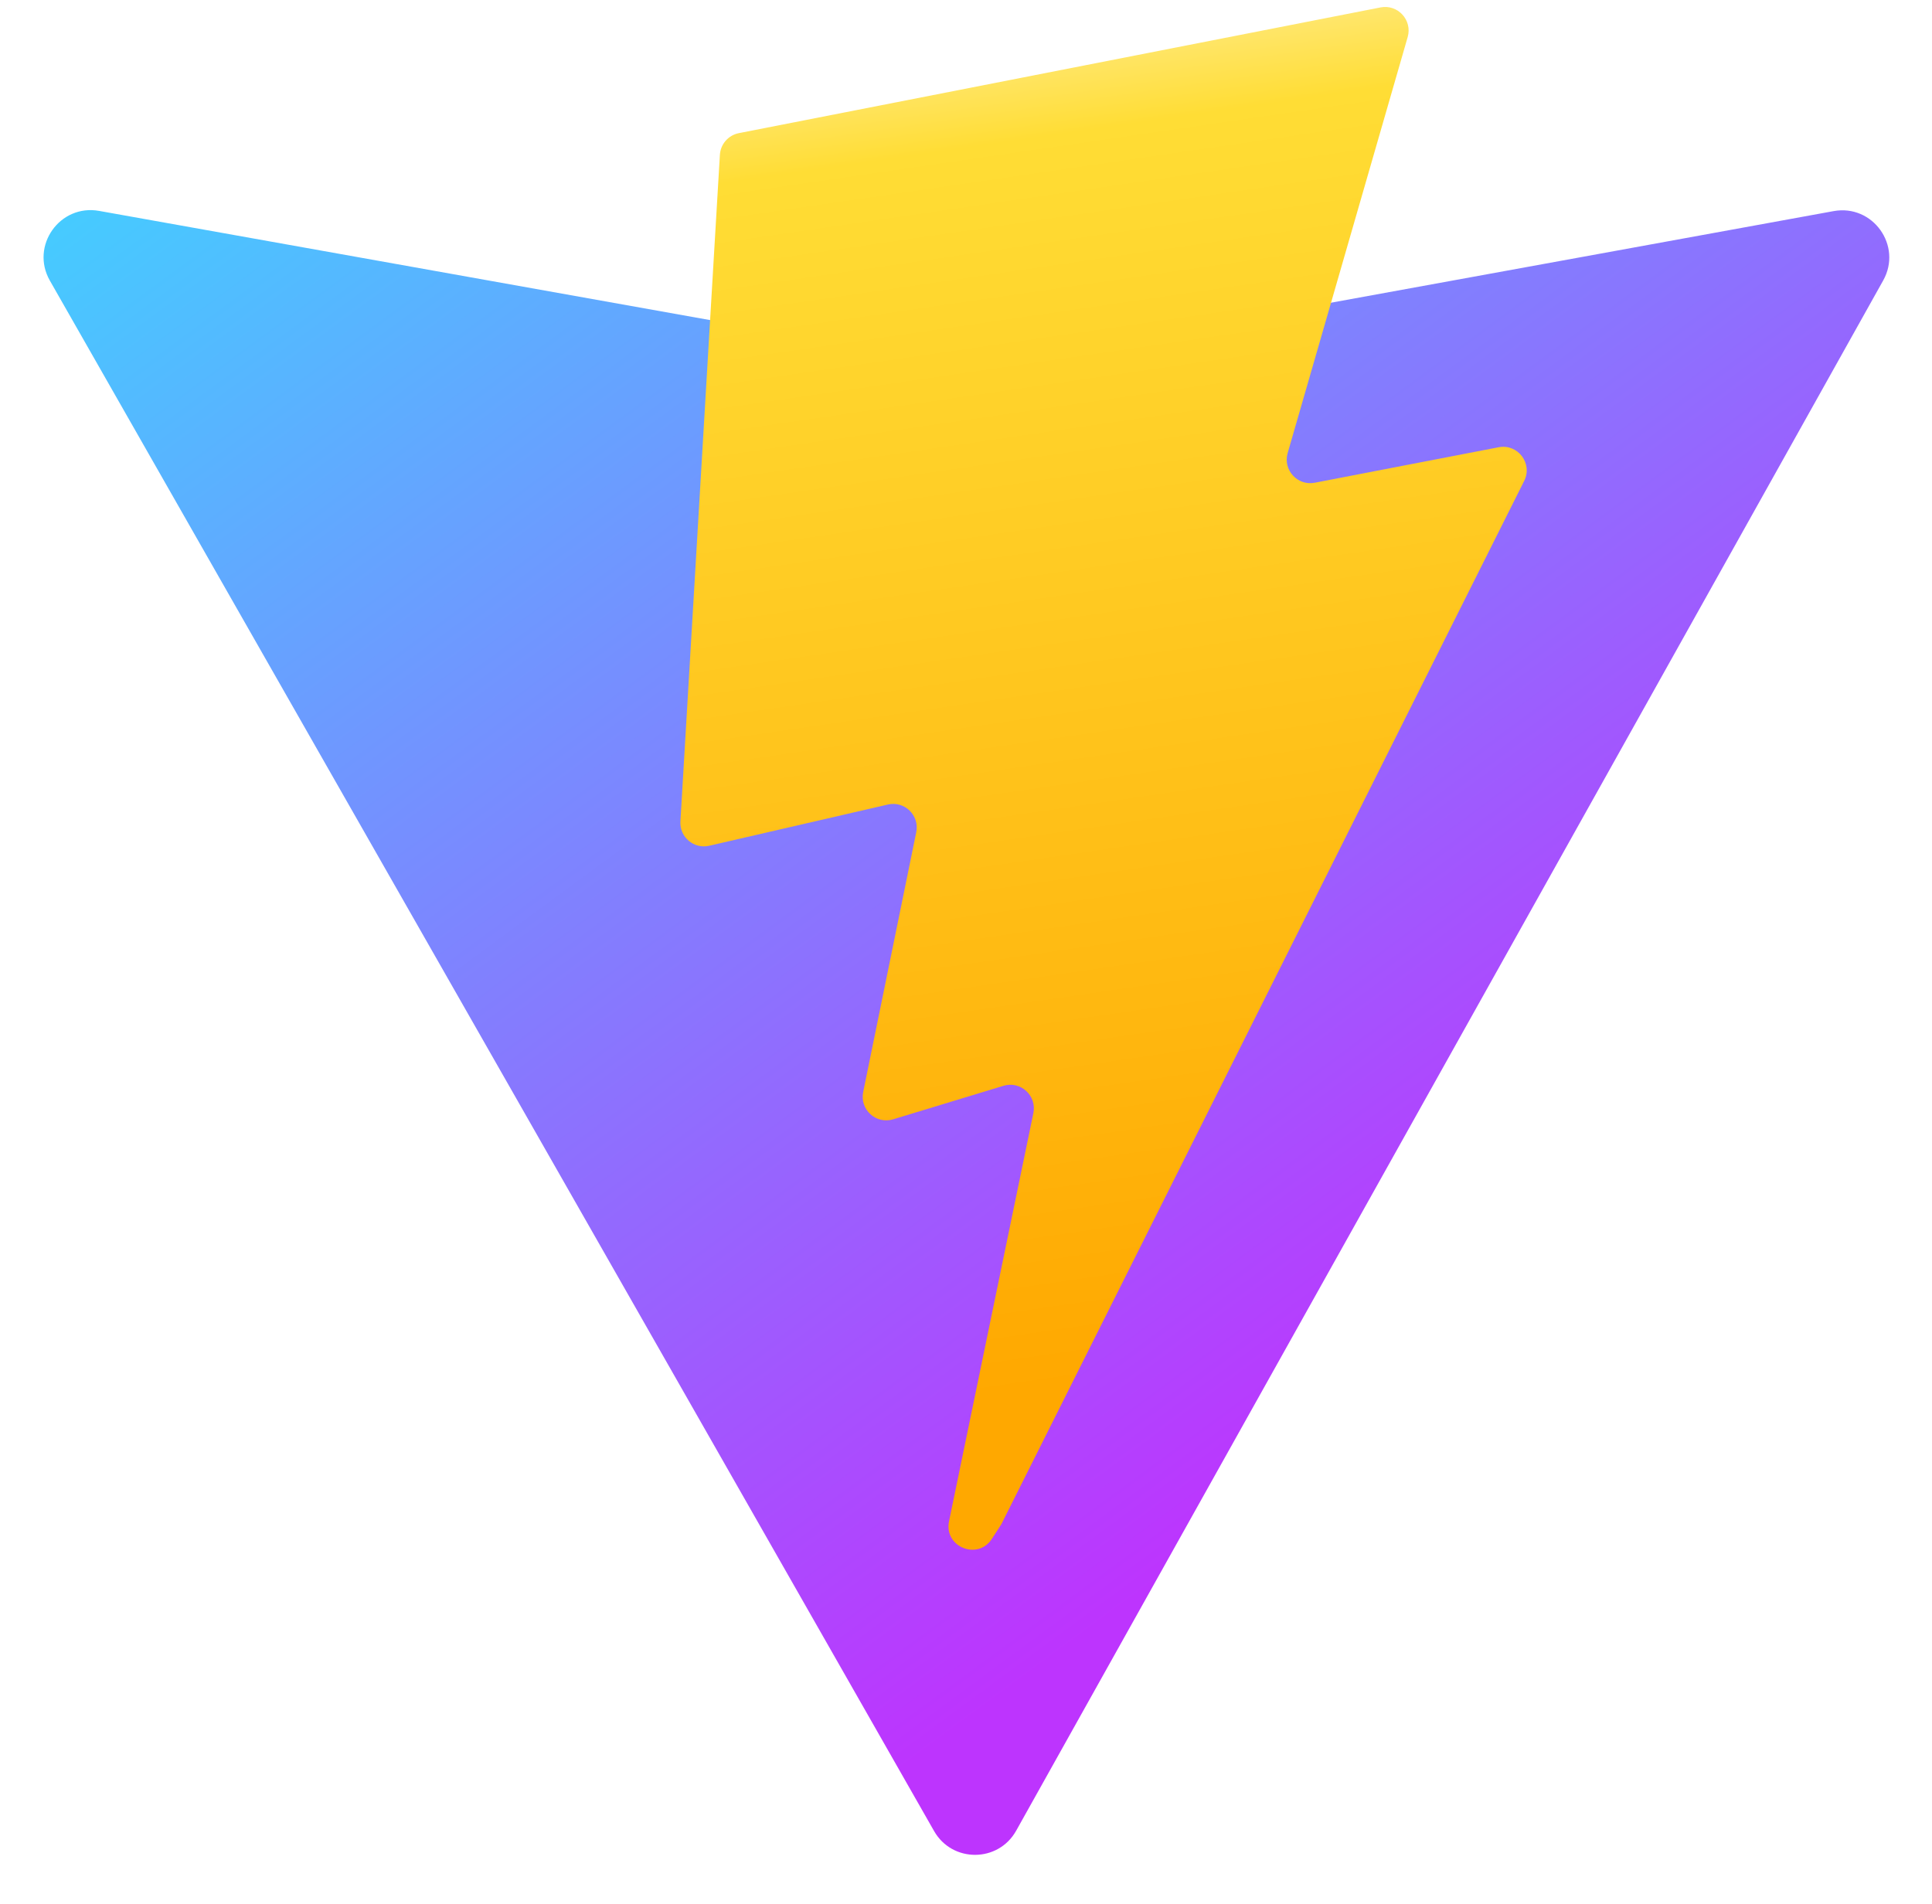
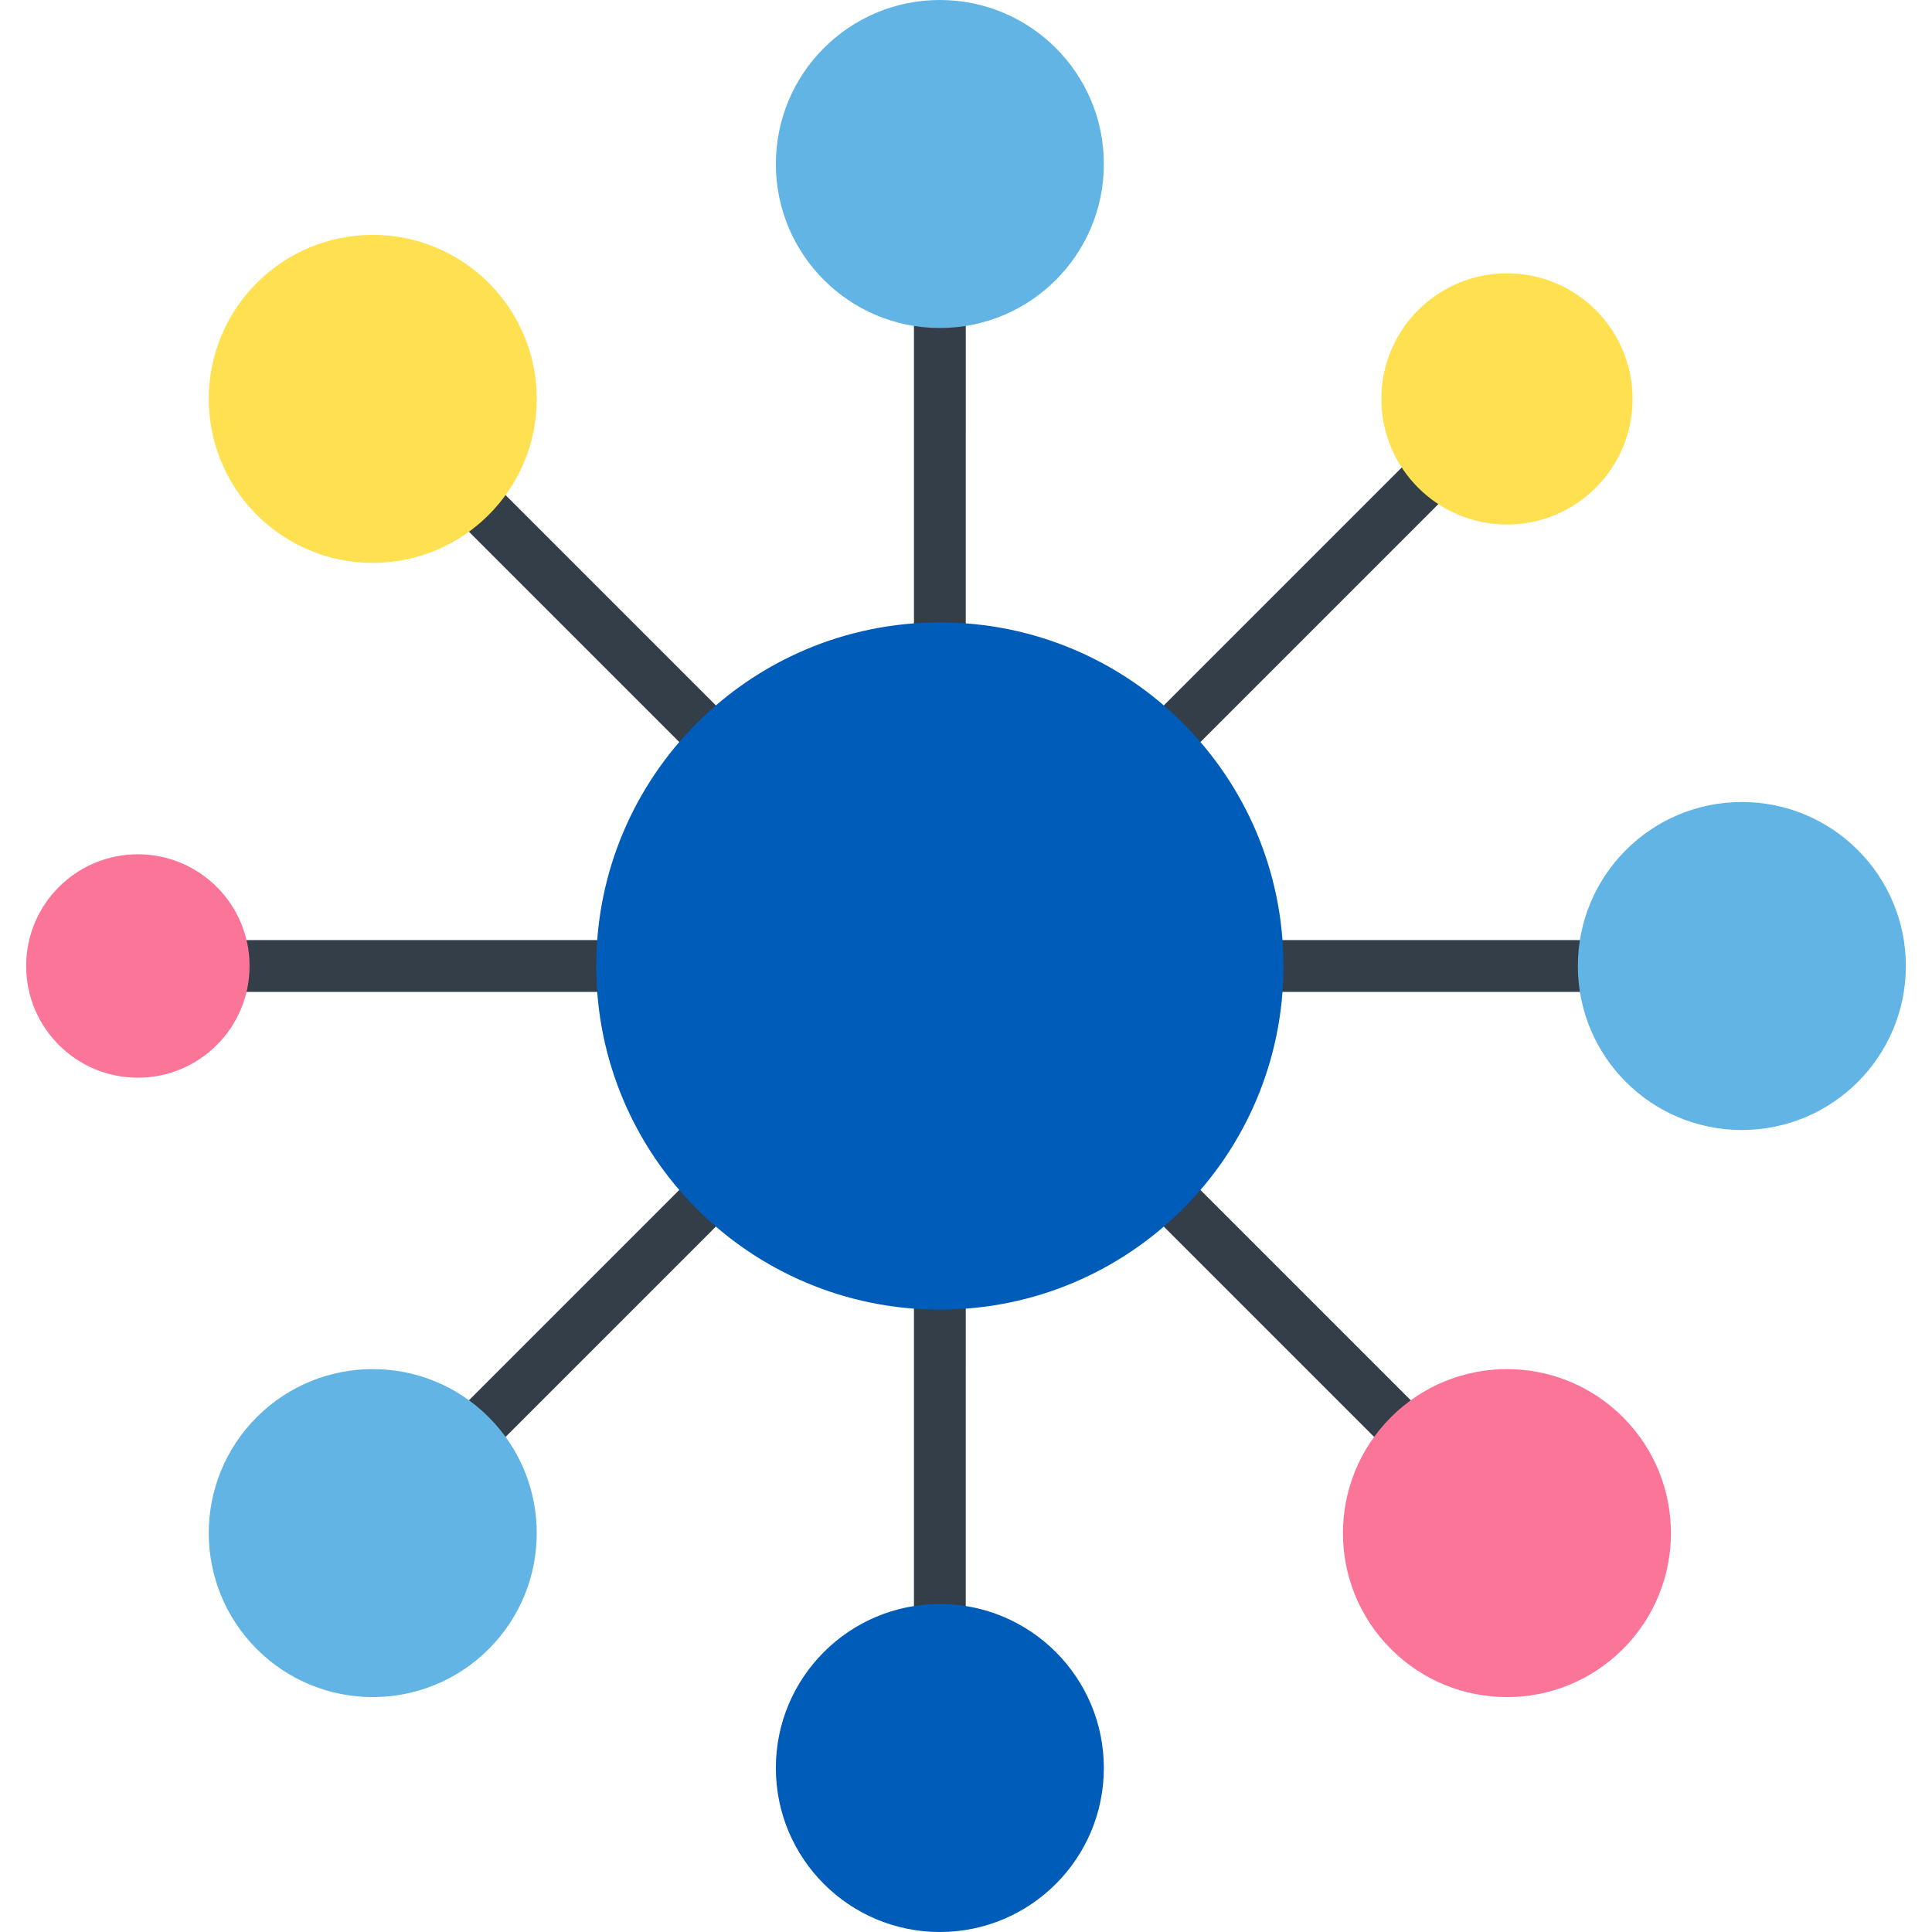
- <svg xmlns="http://www.w3.org/2000/svg" width="410" height="404" viewBox="0 0 410 404" fill="none">
-   <path d="M399.641 59.525L215.643 388.545C211.844 395.338 202.084 395.378 198.228 388.618L10.582 59.556C6.381 52.19 12.68 43.267 21.028 44.759L205.223 77.682C206.398 77.892 207.601 77.89 208.776 77.676L389.119 44.806C397.439 43.289 403.768 52.143 399.641 59.525Z" fill="url(#paint0_linear)" />
-   <path d="M292.965 1.574L156.801 28.255C154.563 28.694 152.906 30.59 152.771 32.866L144.395 174.33C144.198 177.662 147.258 180.248 150.51 179.498L188.42 170.749C191.967 169.931 195.172 173.055 194.443 176.622L183.18 231.775C182.422 235.487 185.907 238.661 189.532 237.56L212.947 230.446C216.577 229.344 220.065 232.527 219.297 236.242L201.398 322.875C200.278 328.294 207.486 331.249 210.492 326.603L212.5 323.5L323.454 102.072C325.312 98.365 322.108 94.137 318.036 94.923L279.014 102.454C275.347 103.161 272.227 99.746 273.262 96.158L298.731 7.867C299.767 4.273 296.636 0.855 292.965 1.574Z" fill="url(#paint1_linear)" />
-   <defs>
-     <linearGradient id="paint0_linear" x1="6" y1="33" x2="235" y2="344" gradientUnits="userSpaceOnUse">
-       <stop stop-color="#41D1FF" />
-       <stop offset="1" stop-color="#BD34FE" />
-     </linearGradient>
-     <linearGradient id="paint1_linear" x1="194.651" y1="8.818" x2="236.076" y2="292.989" gradientUnits="userSpaceOnUse">
-       <stop stop-color="#FFEA83" />
-       <stop offset="0.083" stop-color="#FFDD35" />
-       <stop offset="1" stop-color="#FFA800" />
-     </linearGradient>
-   </defs>
+ <svg xmlns="http://www.w3.org/2000/svg" version="1.1" id="Layer_1" x="0px" y="0px" viewBox="0 0 338.112 338.112" style="enable-background:new 0 0 338.112 338.112;" xml:space="preserve">
+   <g>
+     <g>
+       <path style="fill:#333E48;" d="M304.836,173.589H164.48c-2.502,0-4.531-2.029-4.531-4.532c0-2.503,2.029-4.532,4.531-4.532    h140.356c2.504,0,4.533,2.029,4.533,4.532S307.339,173.589,304.836,173.589z" />
+       <circle style="fill:#61B4E4;" cx="304.836" cy="169.057" r="28.701" />
+     </g>
+     <g>
+       <path style="fill:#333E48;" d="M164.48,173.589c-1.158,0-2.318-0.442-3.203-1.327c-1.771-1.77-1.771-4.64,0-6.41l99.246-99.246    c1.77-1.77,4.641-1.77,6.408,0c1.771,1.77,1.771,4.64,0,6.41l-99.246,99.246C166.8,173.146,165.64,173.589,164.48,173.589z" />
+       <circle style="fill:#FEE050;" cx="263.728" cy="69.811" r="21.981" />
+     </g>
+     <g>
+       <path style="fill:#333E48;" d="M164.48,173.588c-2.502,0-4.531-2.029-4.531-4.532V28.701c0-2.503,2.029-4.532,4.533-4.532    s4.533,2.029,4.533,4.532l-0.002,140.355C169.013,171.559,166.984,173.588,164.48,173.588z" />
+       <path style="fill:#61B4E4;" d="M164.482,0c-15.852,0.001-28.701,12.85-28.701,28.701s12.85,28.701,28.699,28.701    c15.854,0,28.701-12.85,28.701-28.702C193.181,12.85,180.332,0.001,164.482,0z" />
+     </g>
+     <g>
+       <path style="fill:#333E48;" d="M164.48,173.588c-1.158,0-2.318-0.442-3.203-1.327L62.031,73.014c-1.771-1.77-1.771-4.64,0-6.41    c1.768-1.77,4.641-1.77,6.408,0l99.246,99.247c1.771,1.77,1.771,4.64,0,6.41C166.8,173.146,165.64,173.588,164.48,173.588z" />
+       <circle style="fill:#FEE050;" cx="65.235" cy="69.809" r="28.701" />
+     </g>
+     <g>
+       <path style="fill:#333E48;" d="M164.48,173.588H24.125c-2.504,0-4.531-2.03-4.531-4.533s2.027-4.532,4.531-4.532l140.355,0.001    c2.504,0,4.533,2.029,4.533,4.532S166.984,173.588,164.48,173.588z" />
+       <circle style="fill:#FB7598;" cx="24.125" cy="169.054" r="19.549" />
+     </g>
+     <g>
+       <path style="fill:#333E48;" d="M65.232,272.834c-1.158,0-2.318-0.443-3.203-1.328c-1.771-1.77-1.771-4.64,0-6.41l99.248-99.246    c1.768-1.77,4.641-1.77,6.408,0c1.771,1.77,1.771,4.64,0,6.41l-99.248,99.246C67.552,272.391,66.392,272.834,65.232,272.834z" />
+       <path style="fill:#61B4E4;" d="M44.939,288.595c11.209,11.208,29.381,11.21,40.588,0.001c11.209-11.208,11.209-29.381,0.002-40.59    c-11.211-11.208-29.383-11.208-40.59,0.001C33.732,259.216,33.732,277.388,44.939,288.595z" />
+     </g>
+     <g>
+       <path style="fill:#333E48;" d="M164.48,313.944L164.48,313.944c-2.504,0-4.533-2.029-4.533-4.532l0.002-140.357    c0-2.503,2.029-4.532,4.531-4.532l0,0c2.504,0,4.533,2.029,4.533,4.532l-0.002,140.357    C169.011,311.915,166.982,313.944,164.48,313.944z" />
+       <path style="fill:#005CB9;" d="M164.478,338.112c15.854-0.002,28.701-12.85,28.701-28.7c0-15.852-12.85-28.701-28.699-28.702    c-15.852,0-28.701,12.85-28.701,28.702C135.779,325.262,148.63,338.111,164.478,338.112z" />
+     </g>
+     <g>
+       <path style="fill:#333E48;" d="M263.726,272.836c-1.16,0-2.32-0.442-3.205-1.327l-99.244-99.247c-1.771-1.77-1.771-4.64,0-6.41    c1.768-1.77,4.641-1.77,6.408,0l99.246,99.248c1.77,1.77,1.77,4.64,0,6.41C266.046,272.393,264.885,272.836,263.726,272.836z" />
+       <path style="fill:#FB7598;" d="M284.021,288.599c11.207-11.211,11.209-29.381,0-40.589c-11.209-11.209-29.381-11.208-40.59-0.001    c-11.207,11.208-11.209,29.381,0,40.59C254.64,299.806,272.812,299.804,284.021,288.599z" />
+     </g>
+     <circle style="fill:#005CB9;" cx="164.481" cy="169.057" r="60.134" />
+   </g>
+   <g>
+ </g>
+   <g>
+ </g>
+   <g>
+ </g>
+   <g>
+ </g>
+   <g>
+ </g>
+   <g>
+ </g>
+   <g>
+ </g>
+   <g>
+ </g>
+   <g>
+ </g>
+   <g>
+ </g>
+   <g>
+ </g>
+   <g>
+ </g>
+   <g>
+ </g>
+   <g>
+ </g>
+   <g>
+ </g>
</svg>
